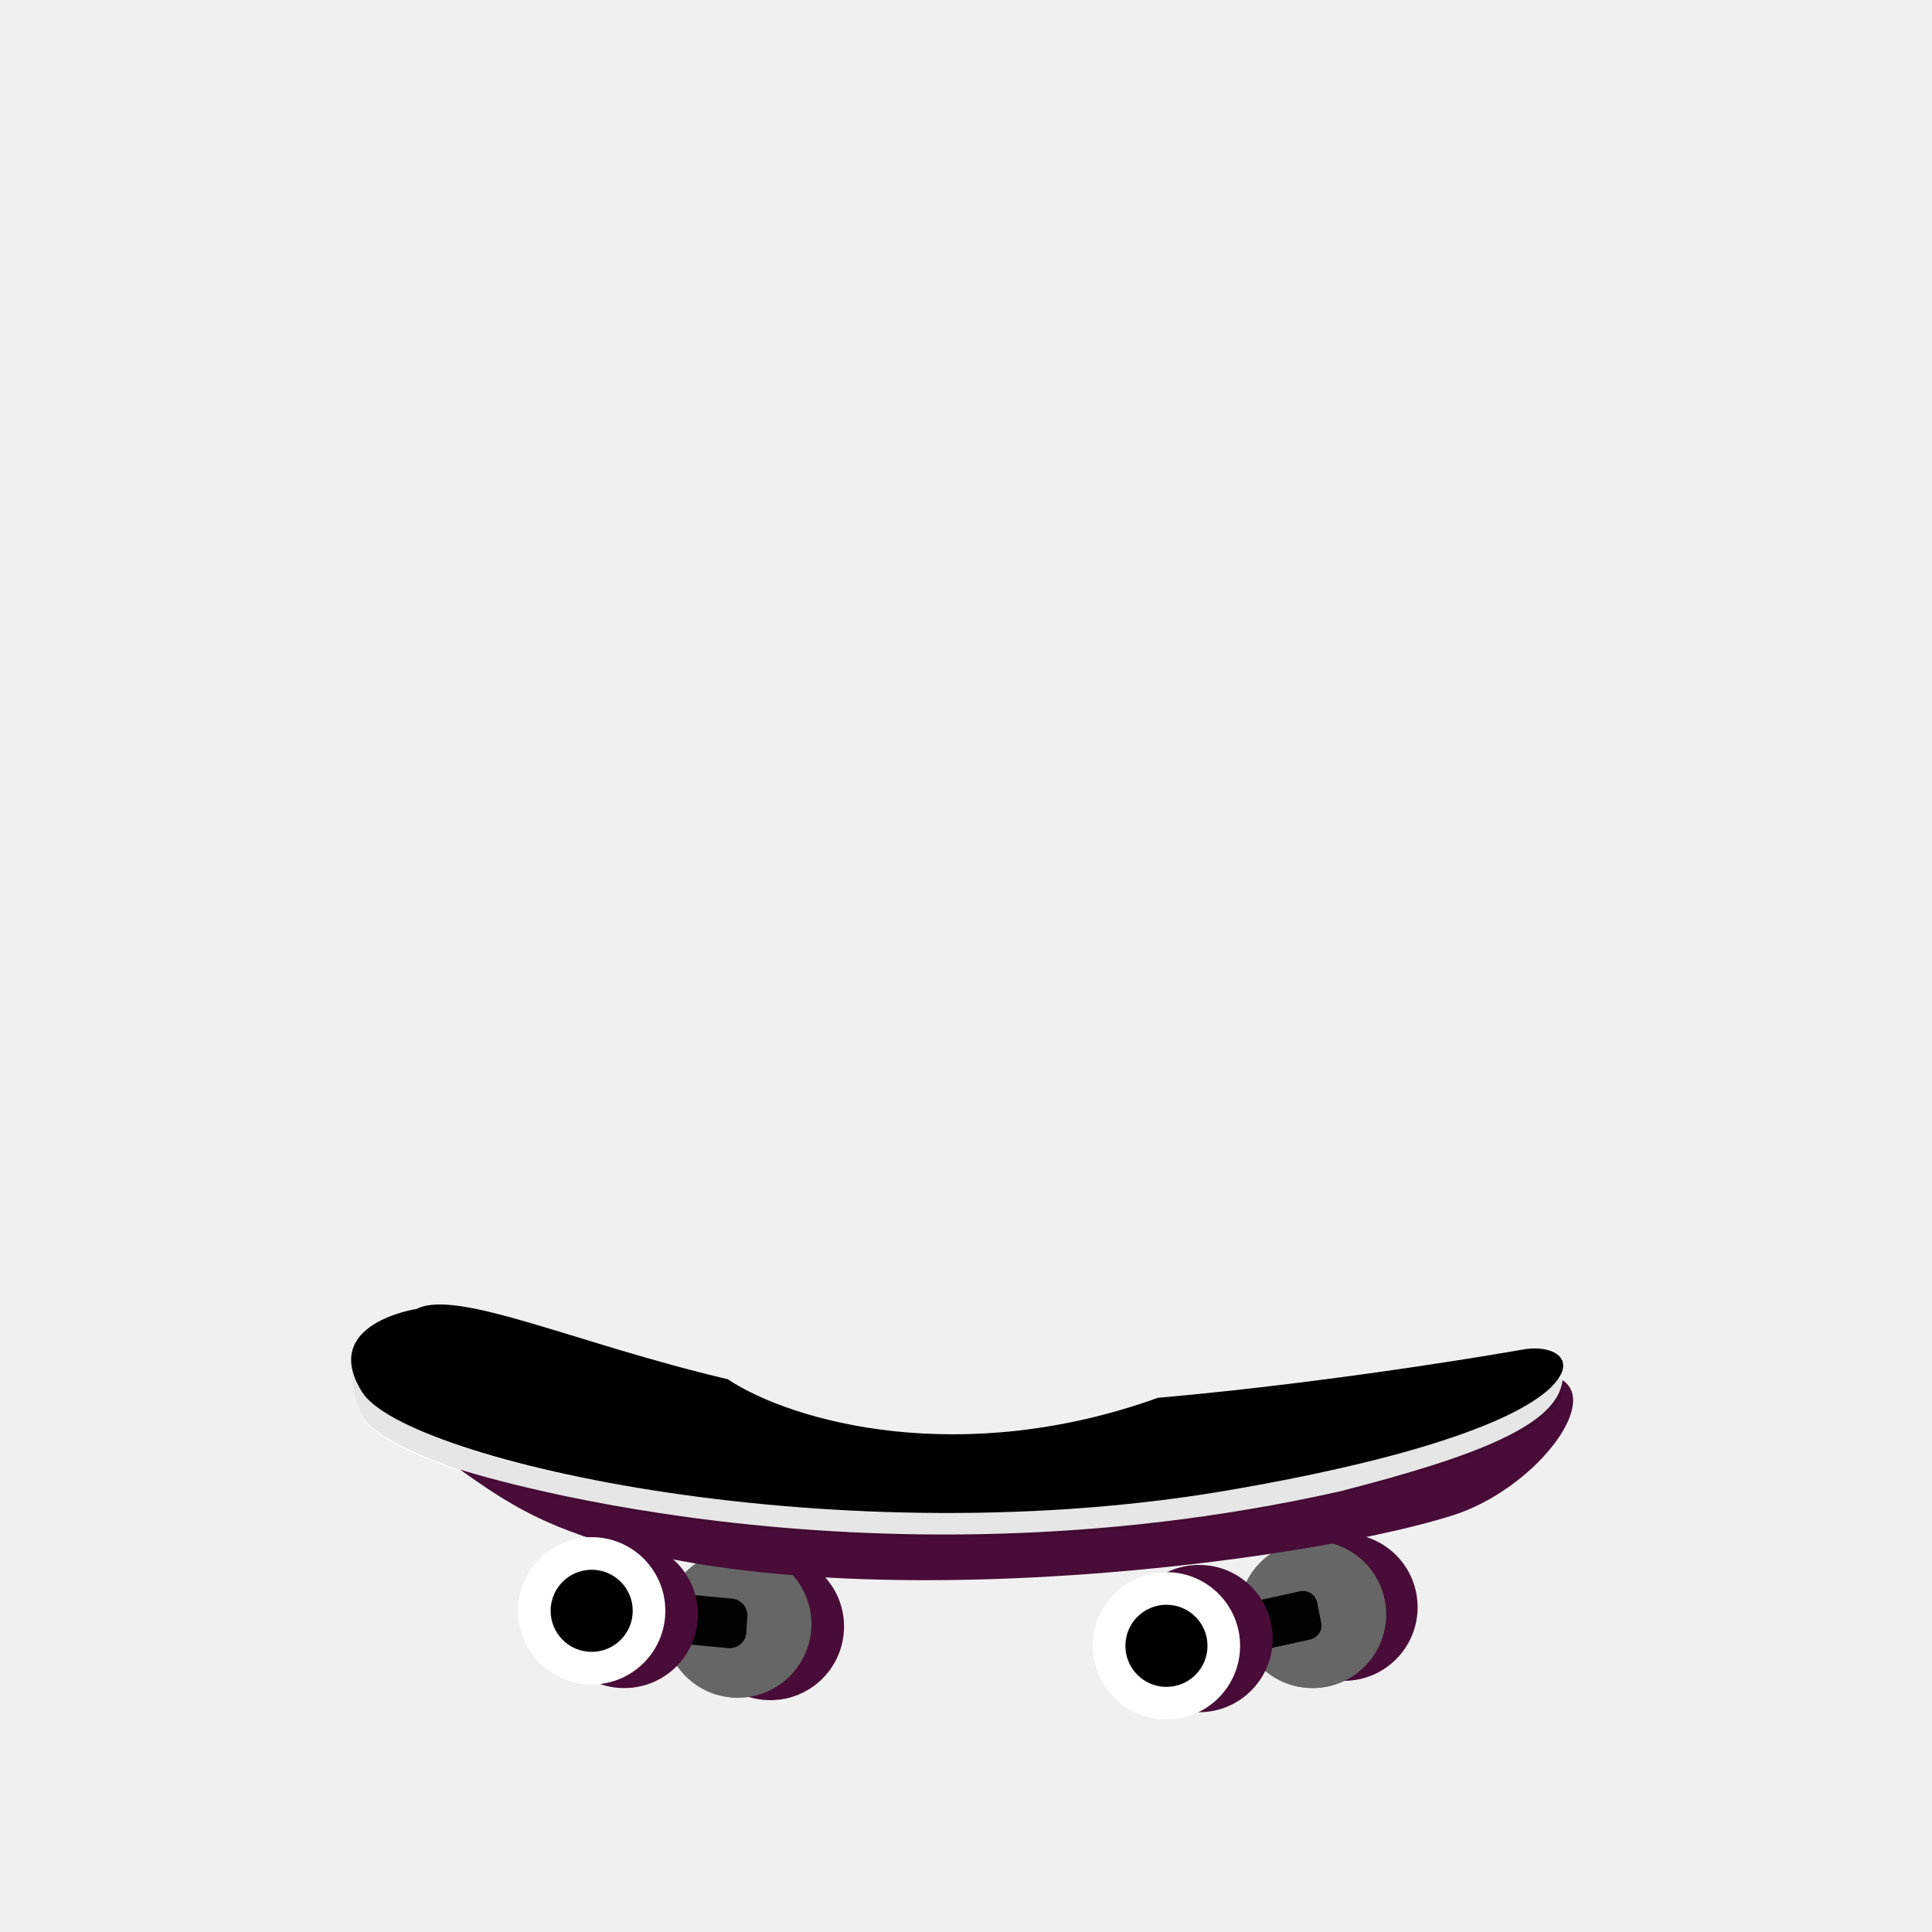
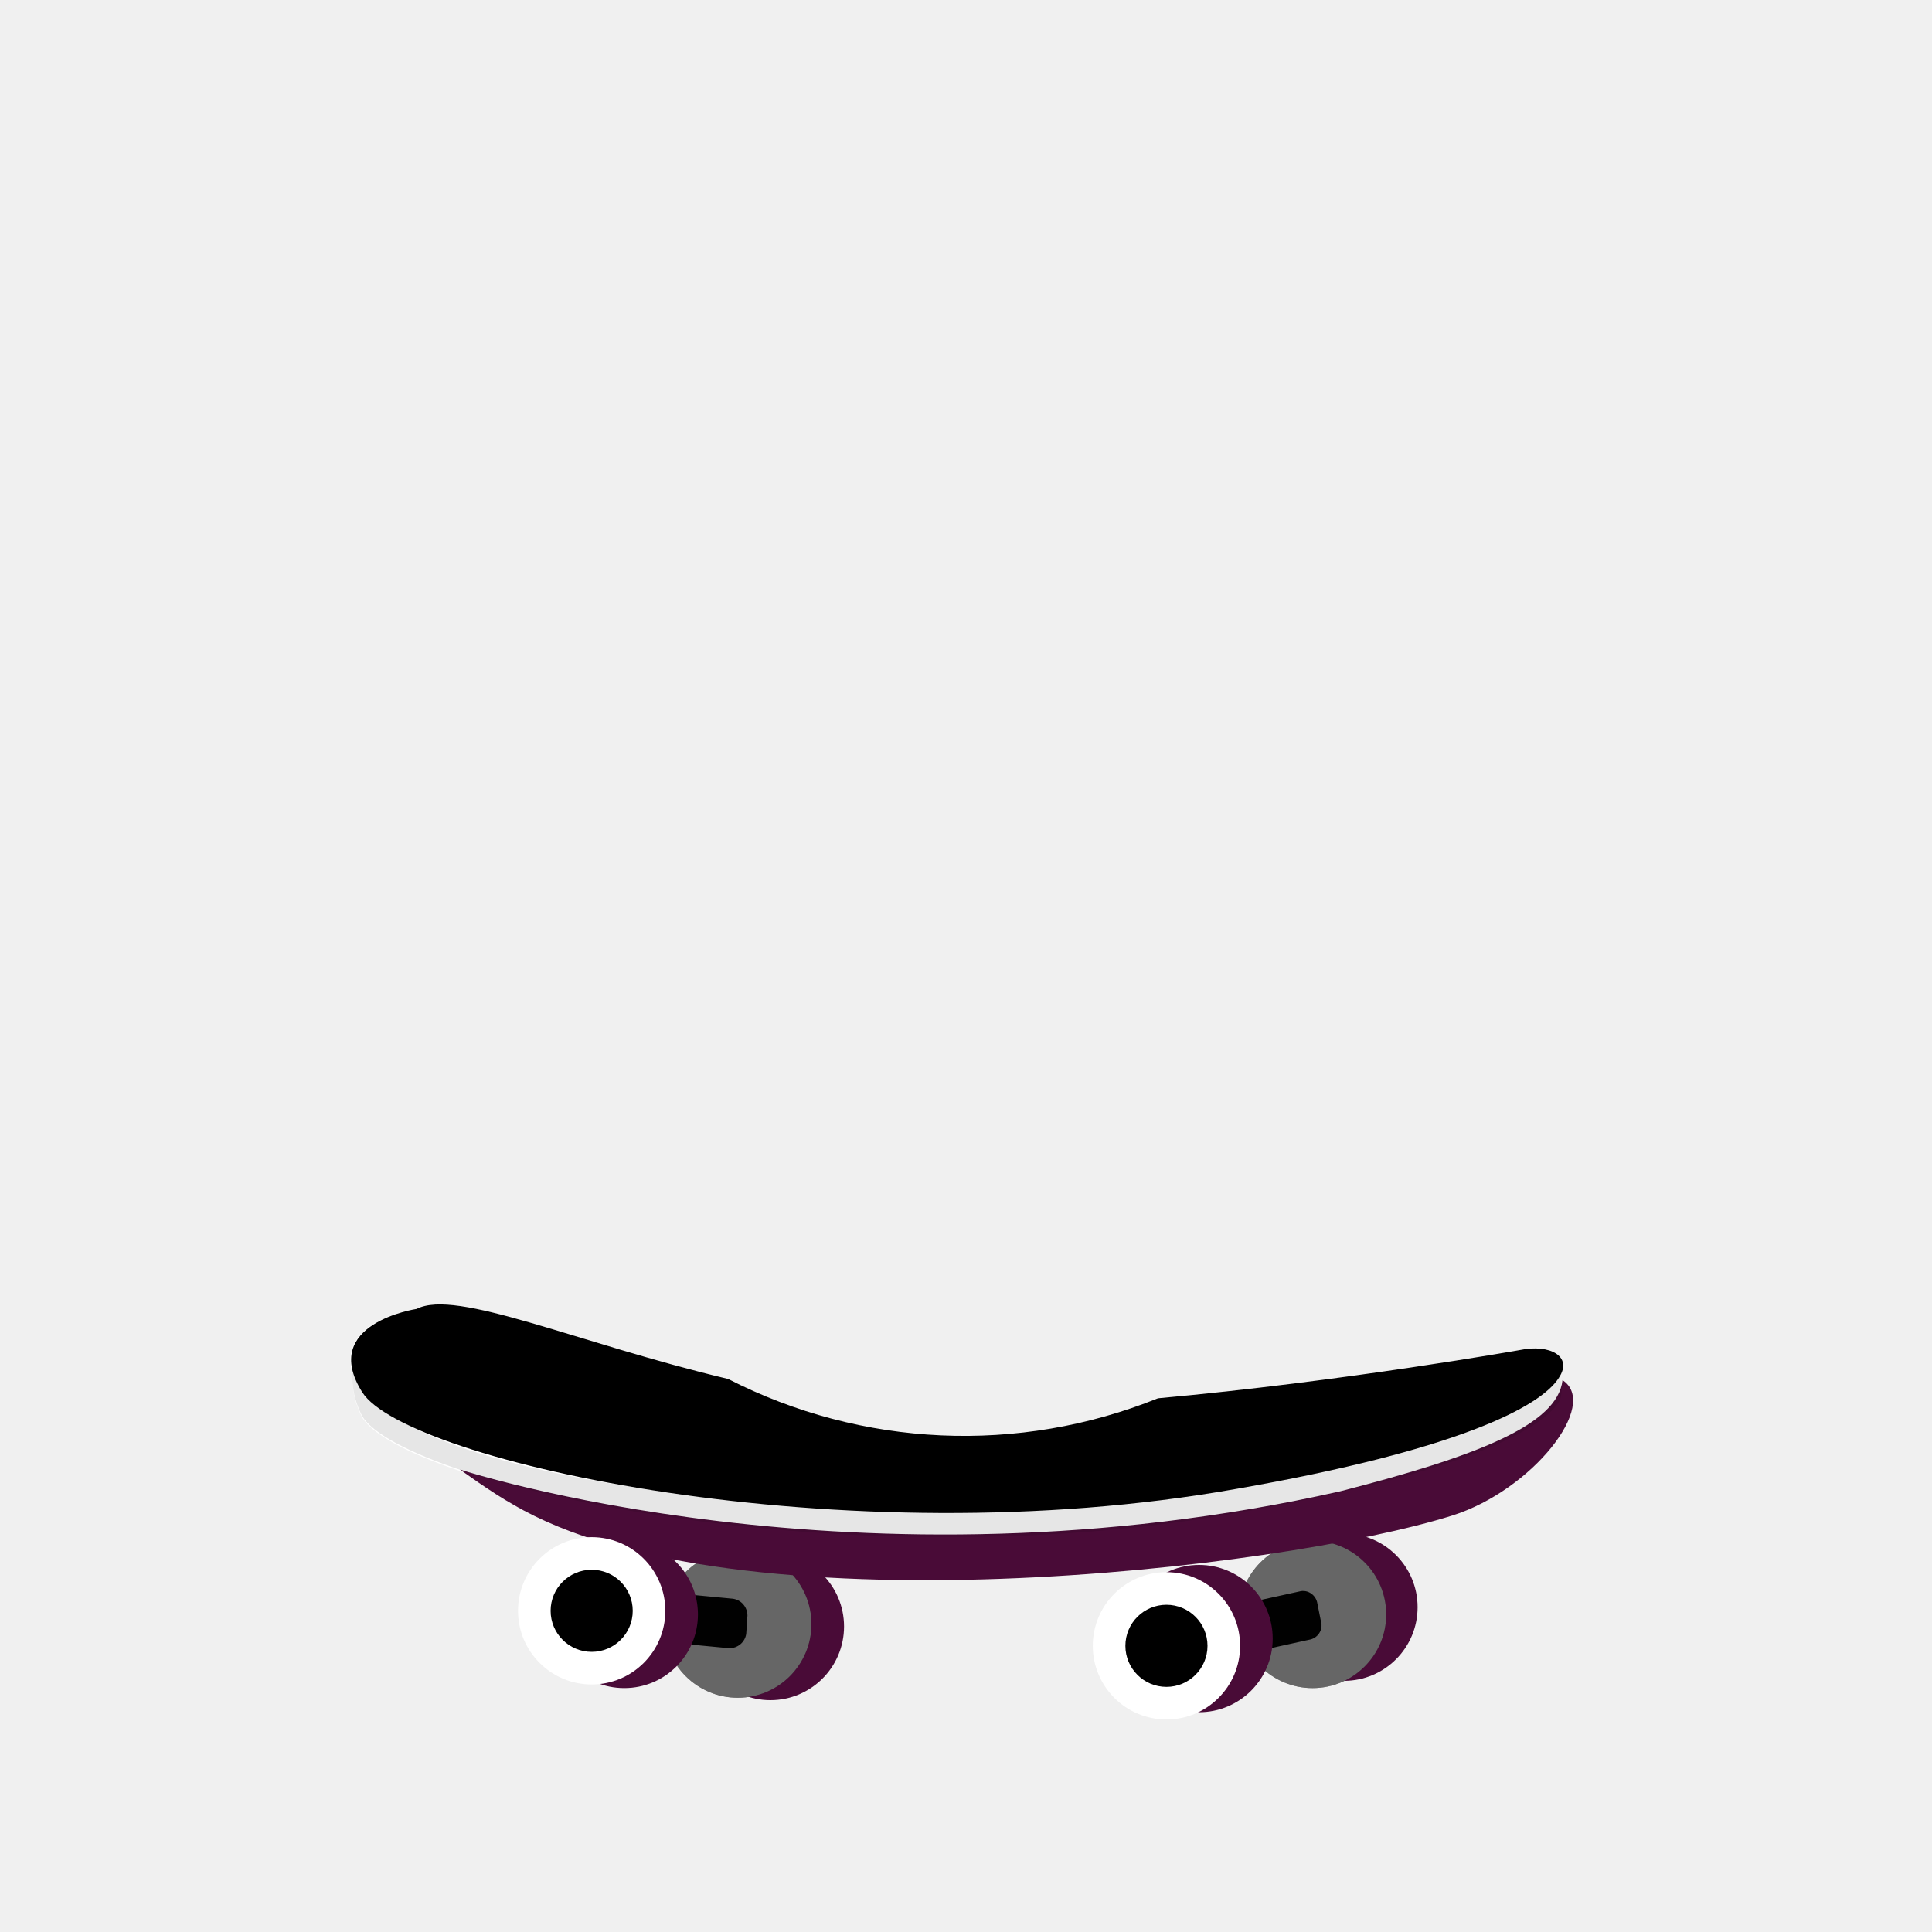
- <svg xmlns="http://www.w3.org/2000/svg" version="1.1" id="Layer_1" x="0px" y="0px" viewBox="0 0 160 160" style="enable-background:new 0 0 160 160;" xml:space="preserve">
-   <defs id="defs69" />
-   <style type="text/css" id="style2">
- 	.st0{fill:#FFFFFF;}
- 	.st1{fill:#490B37;}
- 	.st2{fill:#02AABC;}
- 	.st4{opacity:0.1;enable-background:new    ;}
- 	.st5{fill:#FF4545;}
- 	.st6{opacity:0.15;}
- 	.st7{fill:url(#SVGID_1_);}
- 	.st8{clip-path:url(#SVGID_3_);}
- 	.st9{fill:url(#SVGID_4_);}
- </style>
-   <path class="st0" d="m 129.1,114.1 c 1.2,-1.8 -0.9,-2.8 -3.2,-2.3 0,0 -14.608,2.599 -29.966,3.957 -13.258,5.788 -27.076,6.022 -35.693,-1.544 C 47.649,111.251 37.835,106.696 34.5,108.4 c 0,0 -6.6,0.9 -5.3,5.3 v 0 c -0.1,1.3 0.2,2.5 0.8,3.7 3.6,5.7 39.8,13.8 72.4,8 18.3,-3.2 25.2,-6.8 26.7,-9.2 0.3,-0.6 0.3,-1.4 0,-2.1 z M 54,123.4 c -8.4,-1.2 -15.6,-3 -20.1,-5.3 4.3,2 11.4,3.9 20.1,5.3 z m 45.8,0.3 c 0.8,-0.1 1.7,-0.3 2.5,-0.4 2.3,-0.4 4.5,-0.8 6.5,-1.2 -2.8,0.6 -5.8,1.2 -9,1.6 z" id="path6" style="fill:#ffffff;stroke:none;stroke-width:0.1;stroke-miterlimit:4;stroke-dasharray:none;stroke-opacity:1" />
-   <circle class="st1" cx="63.8" cy="134.7" r="6.1" id="circle8" />
-   <circle class="st2" cx="61.1" cy="134.5" r="6.1" id="circle10" style="fill:#000000;fill-opacity:1" />
-   <circle class="st1" cx="111.3" cy="133.1" r="6.1" id="circle14" />
-   <circle class="st2" cx="61.1" cy="134.5" r="6.1" id="circle10-3" style="fill:#ffffff;fill-opacity:1;opacity:0.4" />
-   <path d="M56.5,132l4.2,0.4c0.7,0.1,1.2,0.7,1.2,1.4l-0.1,1.5c-0.1,0.7-0.7,1.2-1.4,1.2l-4.2-0.4c-0.7-0.1-1.2-0.7-1.2-1.4l0.1-1.5  C55.2,132.5,55.8,132,56.5,132z" id="path12" style="fill:#010101;fill-opacity:1" />
-   <circle class="st2" cx="108.7" cy="133.7" r="6.1" id="circle16" style="fill:#000000;fill-opacity:1" />
-   <circle class="st2" cx="108.7" cy="133.7" r="6.1" id="circle16-6" style="fill:#ffffff;fill-opacity:1;opacity:0.4" />
-   <path d="M103.5,132.7l4.1-0.9c0.7-0.2,1.4,0.3,1.5,1l0.3,1.5c0.2,0.7-0.3,1.4-1,1.5l-4.1,0.9c-0.7,0.2-1.4-0.3-1.5-1l-0.3-1.5  C102.3,133.6,102.8,132.9,103.5,132.7z" id="path18" style="fill:#010101;fill-opacity:1" />
-   <circle class="st1" cx="99.3" cy="135.7" r="6.1" id="circle20" />
-   <circle class="st0" cx="96.6" cy="136.3" r="6.1" id="circle22" />
-   <circle cx="96.6" cy="136.3" r="3.4" id="circle24" />
-   <path class="st1" d="M120.3,125.5c-14.3,4.5-59.6,9.8-77.8-0.9c-1.8-1-4.4-2.9-4.4-2.9s32.9,10.8,72.9,1.8c11.3-2.9,18-5.5,18.4-9.2  C132.5,116.3,126.9,123.4,120.3,125.5z" id="path26" />
-   <path class="st4" d="M29.2,113.6c-0.1,1.3,0.2,2.5,0.8,3.7c3.6,5.7,39.8,13.8,72.4,8c18.3-3.2,25.2-6.8,26.7-9.2  c0.5-0.8,0-2.6-0.1-1.9c-6,4.7-23.4,10-43.3,10.7C59.6,125.9,31.3,121.2,29.2,113.6z" id="path28" />
-   <circle class="st1" cx="51.7" cy="133.7" r="6.1" id="circle30" />
-   <circle class="st0" cx="49" cy="133.4" r="6.1" id="circle32" />
-   <circle cx="49" cy="133.4" r="3.4" id="circle34" />
-   <path class="st5" d="m 34.5,108.4 c 0,0 -8.1,1.2 -4.5,6.9 3.6,5.7 39.8,13.8 72.4,8 18.3,-3.2 25.2,-6.8 26.7,-9.2 1.2,-1.8 -0.8,-2.8 -3.2,-2.3 0,0 -14.633,2.603 -30.006,3.961 -16.303,5.855 -30.279,2.011 -35.633,-1.543 C 47.66,111.256 37.837,106.695 34.5,108.4 Z" id="path36" style="fill:#000000;fill-opacity:1" />
-   <g class="st6" id="g40" style="fill:#010101;fill-opacity:1">
-     <ellipse cx="79" cy="121" rx="18" ry="2" id="ellipse38" style="fill:#010101;fill-opacity:1" />
-   </g>
-   <linearGradient id="SVGID_1_" gradientUnits="userSpaceOnUse" x1="277.85" y1="425.497" x2="277.85" y2="440.176" gradientTransform="matrix(1 0 0 -1 0 162)">
-     <stop offset="0" style="stop-color:#A66707" id="stop42" />
-     <stop offset="1" style="stop-color:#000000" id="stop44" />
-   </linearGradient>
+ <svg xmlns="http://www.w3.org/2000/svg" viewBox="0 0 160 160">
+   <path d="M129.1 114.1c1.2-1.8-.9-2.8-3.2-2.3 0 0-14.6 2.6-30 4-13.2 5.7-27 6-35.7-1.6-12.6-3-22.4-7.5-25.7-5.8 0 0-6.6.9-5.3 5.3-.1 1.3.2 2.5.8 3.7 3.6 5.7 39.8 13.8 72.4 8 18.3-3.2 25.2-6.8 26.7-9.2.3-.6.3-1.4 0-2.1zM54 123.4zm45.8.3l2.5-.4a267.1 267.1 0 00-2.5.4z" fill="#fff" />
+   <circle cx="63.8" cy="134.7" r="6.1" fill="#490b37" />
+   <circle cx="61.1" cy="134.5" r="6.1" />
+   <circle cx="111.3" cy="133.1" r="6.1" fill="#490b37" />
+   <circle cx="61.1" cy="134.5" r="6.1" fill="#fff" opacity=".4" />
+   <path d="M56.5 132l4.2.4c.7.1 1.2.7 1.2 1.4l-.1 1.5c-.1.7-.7 1.2-1.4 1.2l-4.2-.4c-.7-.1-1.2-.7-1.2-1.4l.1-1.5c.1-.7.7-1.2 1.4-1.2z" fill="#010101" />
+   <circle cx="108.7" cy="133.7" r="6.1" />
+   <circle cx="108.7" cy="133.7" r="6.1" fill="#fff" opacity=".4" />
+   <path d="M103.5 132.7l4.1-.9c.7-.2 1.4.3 1.5 1l.3 1.5c.2.7-.3 1.4-1 1.5l-4.1.9c-.7.2-1.4-.3-1.5-1l-.3-1.5c-.2-.6.3-1.3 1-1.5z" fill="#010101" />
+   <circle cx="99.3" cy="135.7" r="6.1" fill="#490b37" />
+   <circle cx="96.6" cy="136.3" r="6.1" fill="#fff" />
+   <circle cx="96.6" cy="136.3" r="3.4" />
+   <path d="M120.3 125.5c-14.3 4.5-59.6 9.8-77.8-.9-1.8-1-4.4-2.9-4.4-2.9s32.9 10.8 72.9 1.8c11.3-2.9 18-5.5 18.4-9.2 3.1 2-2.5 9.1-9.1 11.2z" fill="#490b37" />
+   <path d="M29.2 113.6c-.1 1.3.2 2.5.8 3.7 3.6 5.7 39.8 13.8 72.4 8 18.3-3.2 25.2-6.8 26.7-9.2.5-.8 0-2.6-.1-1.9-6 4.7-23.4 10-43.3 10.7-26.1 1-54.4-3.7-56.5-11.3z" opacity=".1" />
+   <circle cx="51.7" cy="133.7" r="6.1" fill="#490b37" />
+   <circle cx="49" cy="133.4" r="6.1" fill="#fff" />
+   <circle cx="49" cy="133.4" r="3.4" />
+   <path d="M34.5 108.4s-8.1 1.2-4.5 6.9c3.6 5.7 39.8 13.8 72.4 8 18.3-3.2 25.2-6.8 26.7-9.2 1.2-1.8-.8-2.8-3.2-2.3 0 0-14.6 2.6-30 4a42.9 42.9 0 01-35.6-1.6c-12.6-3-22.5-7.5-25.8-5.8z" />
+   <ellipse cx="79" cy="121" rx="18" ry="2" fill="#010101" opacity=".15" />
</svg>
